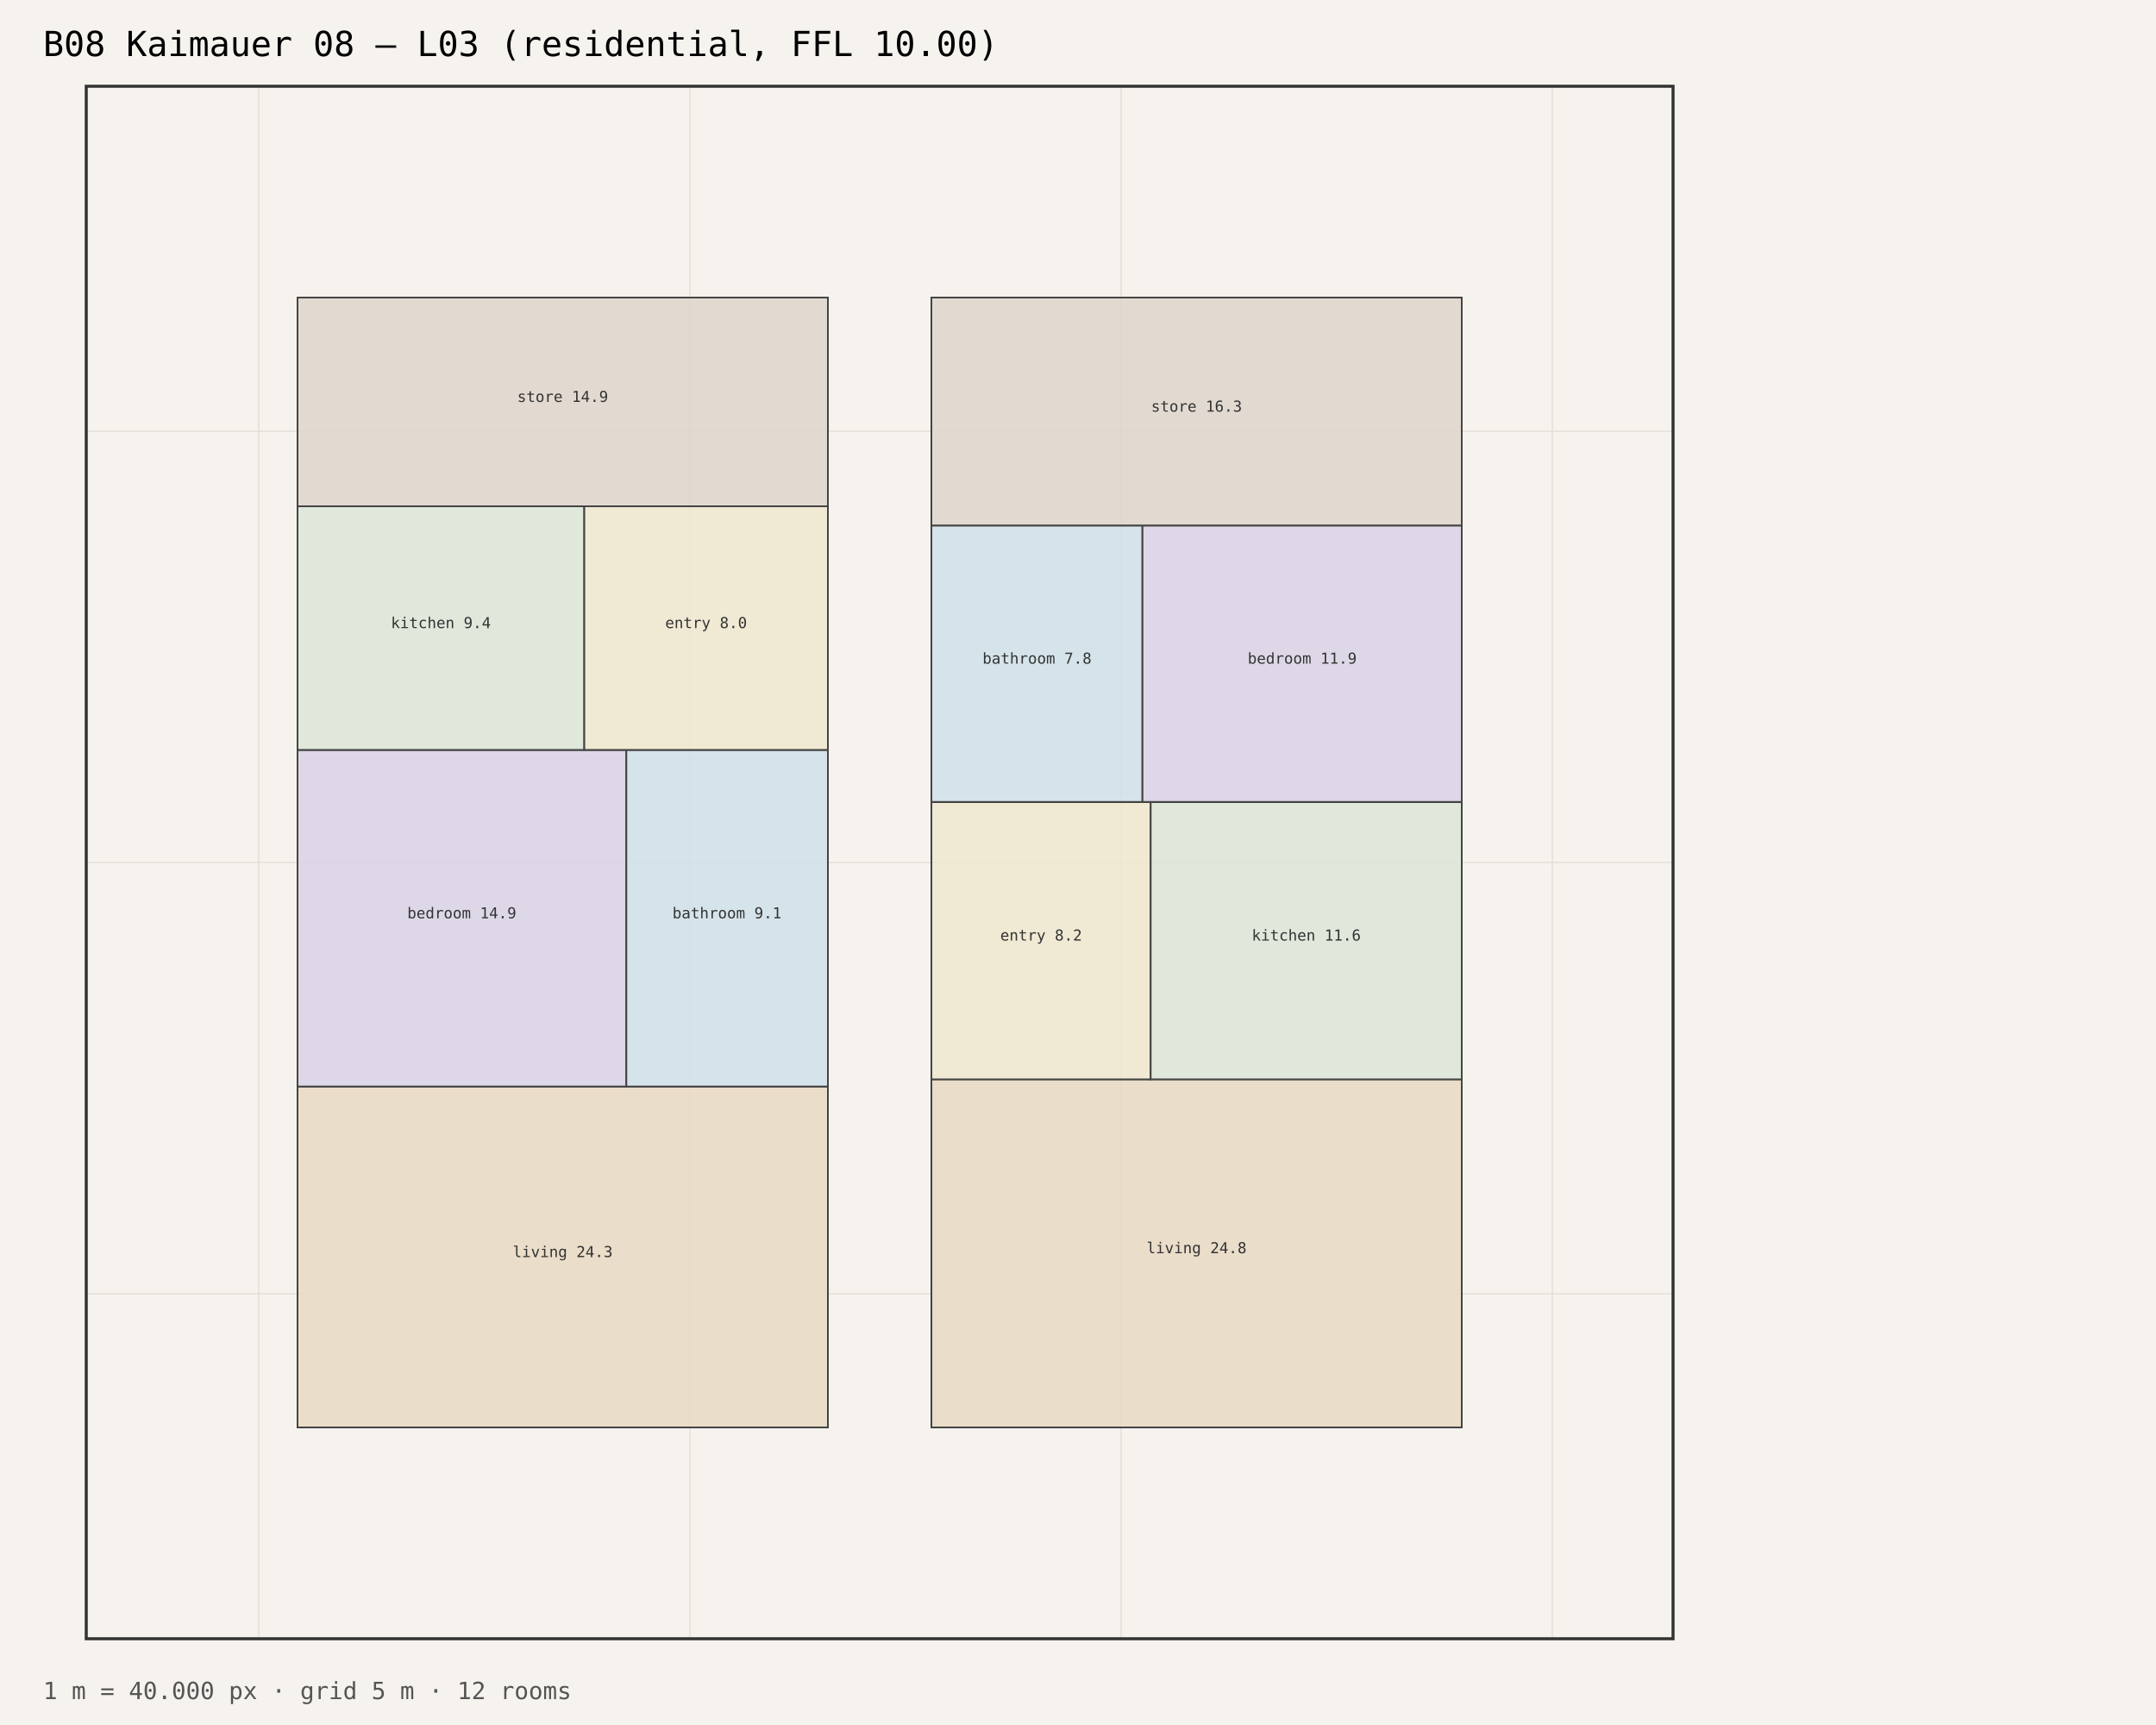
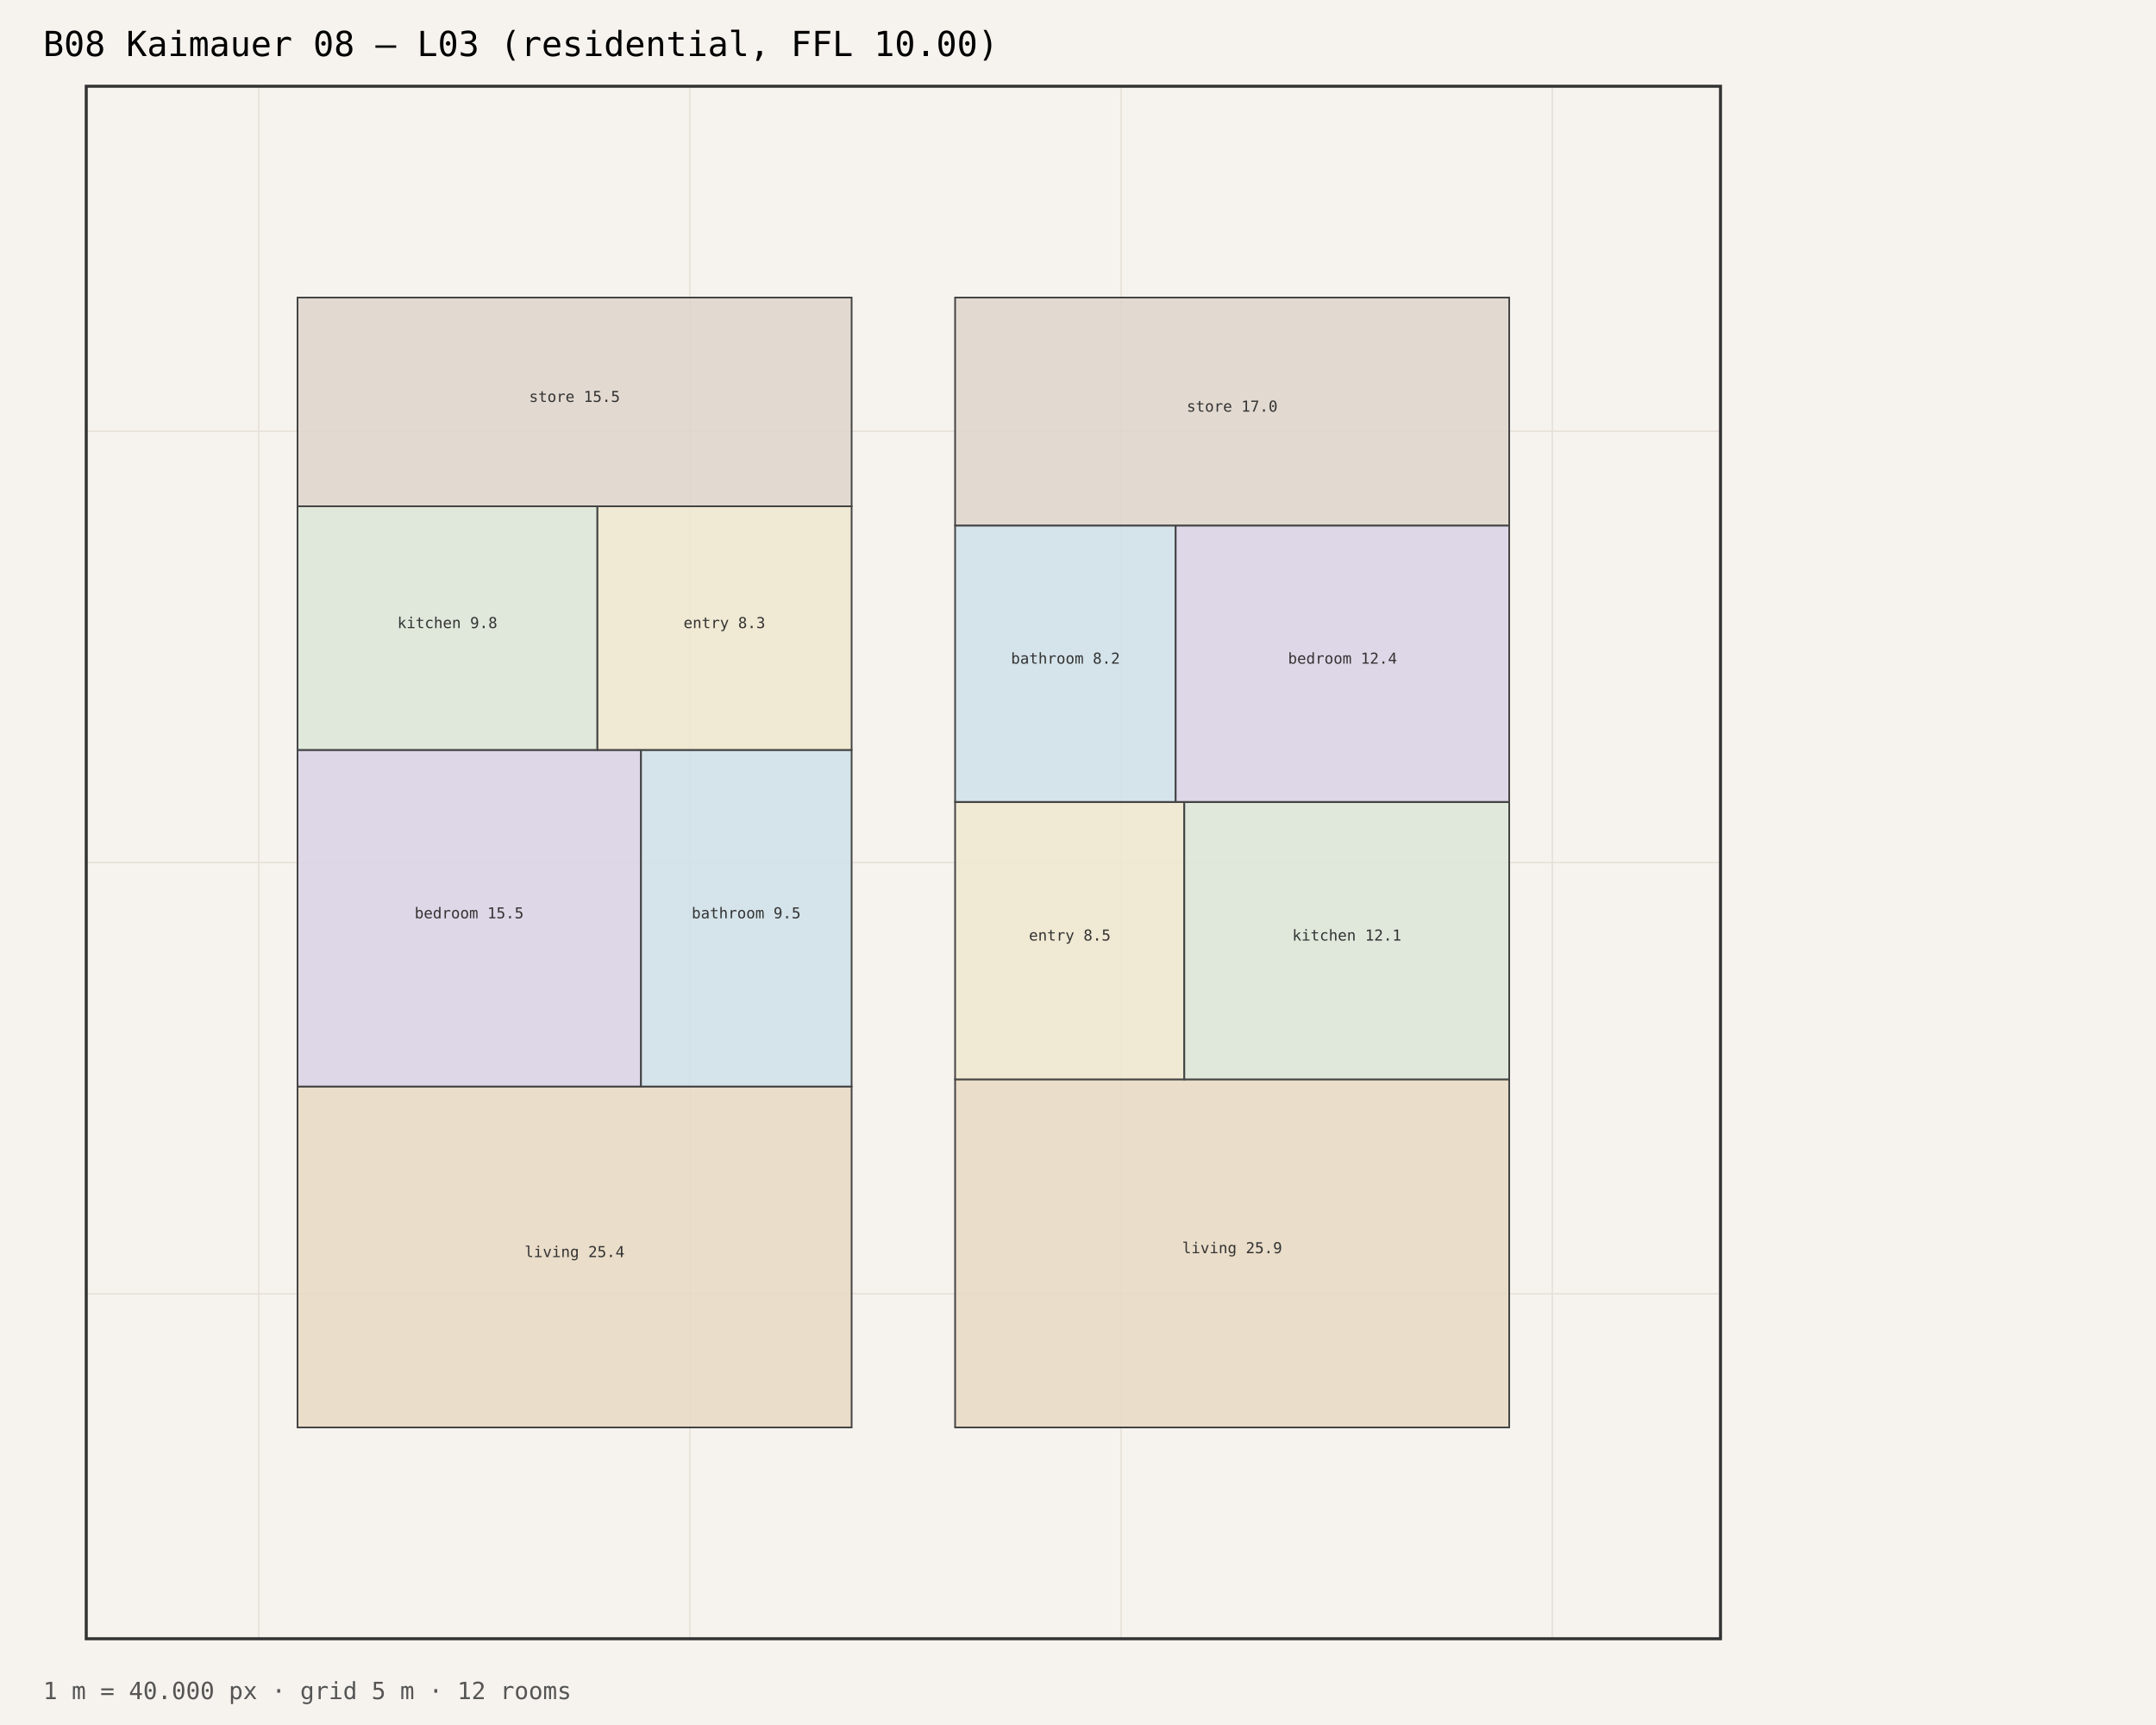
<svg xmlns="http://www.w3.org/2000/svg" width="1000" height="800" viewBox="0 0 1000 800">
  <rect width="1000" height="800" fill="#f6f3ee" />
  <text x="20" y="26" font-family="monospace" font-size="16">B08 Kaimauer 08 — L03 (residential, FFL 10.00)</text>
  <text x="20" y="788" font-family="monospace" font-size="11" fill="#555">1 m = 40.000 px · grid 5 m · 12 rooms</text>
  <line x1="120.0" y1="760.0" x2="120.0" y2="40.0" stroke="#e4ded4" stroke-width="0.6" />
  <line x1="320.0" y1="760.0" x2="320.0" y2="40.0" stroke="#e4ded4" stroke-width="0.6" />
  <line x1="520.0" y1="760.0" x2="520.0" y2="40.0" stroke="#e4ded4" stroke-width="0.6" />
  <line x1="720.0" y1="760.0" x2="720.0" y2="40.0" stroke="#e4ded4" stroke-width="0.6" />
-   <line x1="40.0" y1="600.0" x2="776.0" y2="600.0" stroke="#e4ded4" stroke-width="0.6" />
-   <line x1="40.0" y1="400.0" x2="776.0" y2="400.0" stroke="#e4ded4" stroke-width="0.6" />
-   <line x1="40.0" y1="200.0" x2="776.0" y2="200.0" stroke="#e4ded4" stroke-width="0.6" />
-   <rect x="40.0" y="40.0" width="736.0" height="720.0" fill="none" stroke="#333" stroke-width="1.4" />
-   <rect x="138.0" y="503.9" width="246.0" height="158.1" fill="#e8d9c3" stroke="#444" stroke-width="0.8" fill-opacity="0.85" />
-   <text x="261.0" y="583.0" font-family="monospace" font-size="7" text-anchor="middle" fill="#333">living 24.3</text>
-   <rect x="138.0" y="347.8" width="152.5" height="156.1" fill="#d9d2e6" stroke="#444" stroke-width="0.8" fill-opacity="0.85" />
-   <text x="214.2" y="425.9" font-family="monospace" font-size="7" text-anchor="middle" fill="#333">bedroom 14.9</text>
-   <rect x="290.5" y="347.8" width="93.5" height="156.1" fill="#cfe2ea" stroke="#444" stroke-width="0.8" fill-opacity="0.85" />
-   <text x="337.2" y="425.9" font-family="monospace" font-size="7" text-anchor="middle" fill="#333">bathroom 9.1</text>
-   <rect x="138.0" y="234.8" width="133.0" height="113.0" fill="#dbe6d8" stroke="#444" stroke-width="0.8" fill-opacity="0.85" />
-   <text x="204.5" y="291.3" font-family="monospace" font-size="7" text-anchor="middle" fill="#333">kitchen 9.4</text>
-   <rect x="271.0" y="234.8" width="113.0" height="113.0" fill="#efe7cf" stroke="#444" stroke-width="0.8" fill-opacity="0.85" />
-   <text x="327.5" y="291.3" font-family="monospace" font-size="7" text-anchor="middle" fill="#333">entry 8.0</text>
-   <rect x="138.0" y="138.0" width="246.0" height="96.8" fill="#ded6cc" stroke="#444" stroke-width="0.8" fill-opacity="0.85" />
-   <text x="261.0" y="186.4" font-family="monospace" font-size="7" text-anchor="middle" fill="#333">store 14.9</text>
-   <rect x="432.0" y="500.5" width="246.0" height="161.5" fill="#e8d9c3" stroke="#444" stroke-width="0.8" fill-opacity="0.85" />
-   <text x="555.0" y="581.2" font-family="monospace" font-size="7" text-anchor="middle" fill="#333">living 24.8</text>
-   <rect x="432.0" y="372.0" width="101.7" height="128.6" fill="#efe7cf" stroke="#444" stroke-width="0.8" fill-opacity="0.85" />
-   <text x="482.9" y="436.2" font-family="monospace" font-size="7" text-anchor="middle" fill="#333">entry 8.2</text>
-   <rect x="533.7" y="372.0" width="144.3" height="128.6" fill="#dbe6d8" stroke="#444" stroke-width="0.8" fill-opacity="0.85" />
-   <text x="605.9" y="436.2" font-family="monospace" font-size="7" text-anchor="middle" fill="#333">kitchen 11.6</text>
-   <rect x="432.0" y="243.7" width="97.9" height="128.2" fill="#cfe2ea" stroke="#444" stroke-width="0.8" fill-opacity="0.85" />
-   <text x="481.0" y="307.8" font-family="monospace" font-size="7" text-anchor="middle" fill="#333">bathroom 7.8</text>
-   <rect x="529.9" y="243.7" width="148.1" height="128.2" fill="#d9d2e6" stroke="#444" stroke-width="0.8" fill-opacity="0.85" />
-   <text x="604.0" y="307.8" font-family="monospace" font-size="7" text-anchor="middle" fill="#333">bedroom 11.9</text>
-   <rect x="432.0" y="138.0" width="246.0" height="105.7" fill="#ded6cc" stroke="#444" stroke-width="0.8" fill-opacity="0.85" />
-   <text x="555.0" y="190.9" font-family="monospace" font-size="7" text-anchor="middle" fill="#333">store 16.3</text>
+   <line x1="40.0" y1="600.0" x2="798.0" y2="600.0" stroke="#e4ded4" stroke-width="0.6" />
+   <line x1="40.0" y1="400.0" x2="798.0" y2="400.0" stroke="#e4ded4" stroke-width="0.6" />
+   <line x1="40.0" y1="200.0" x2="798.0" y2="200.0" stroke="#e4ded4" stroke-width="0.6" />
+   <rect x="40.0" y="40.0" width="758.0" height="720.0" fill="none" stroke="#333" stroke-width="1.4" />
+   <rect x="138.0" y="503.9" width="257.0" height="158.1" fill="#e8d9c3" stroke="#444" stroke-width="0.8" fill-opacity="0.85" />
+   <text x="266.5" y="583.0" font-family="monospace" font-size="7" text-anchor="middle" fill="#333">living 25.4</text>
+   <rect x="138.0" y="347.8" width="159.3" height="156.1" fill="#d9d2e6" stroke="#444" stroke-width="0.8" fill-opacity="0.85" />
+   <text x="217.6" y="425.9" font-family="monospace" font-size="7" text-anchor="middle" fill="#333">bedroom 15.5</text>
+   <rect x="297.3" y="347.8" width="97.7" height="156.1" fill="#cfe2ea" stroke="#444" stroke-width="0.8" fill-opacity="0.85" />
+   <text x="346.1" y="425.9" font-family="monospace" font-size="7" text-anchor="middle" fill="#333">bathroom 9.5</text>
+   <rect x="138.0" y="234.8" width="139.1" height="113.0" fill="#dbe6d8" stroke="#444" stroke-width="0.8" fill-opacity="0.85" />
+   <text x="207.5" y="291.3" font-family="monospace" font-size="7" text-anchor="middle" fill="#333">kitchen 9.8</text>
+   <rect x="277.1" y="234.8" width="117.9" height="113.0" fill="#efe7cf" stroke="#444" stroke-width="0.8" fill-opacity="0.85" />
+   <text x="336.0" y="291.3" font-family="monospace" font-size="7" text-anchor="middle" fill="#333">entry 8.3</text>
+   <rect x="138.0" y="138.0" width="257.0" height="96.8" fill="#ded6cc" stroke="#444" stroke-width="0.8" fill-opacity="0.85" />
+   <text x="266.5" y="186.4" font-family="monospace" font-size="7" text-anchor="middle" fill="#333">store 15.5</text>
+   <rect x="443.0" y="500.5" width="257.0" height="161.5" fill="#e8d9c3" stroke="#444" stroke-width="0.8" fill-opacity="0.85" />
+   <text x="571.5" y="581.2" font-family="monospace" font-size="7" text-anchor="middle" fill="#333">living 25.9</text>
+   <rect x="443.0" y="372.0" width="106.3" height="128.6" fill="#efe7cf" stroke="#444" stroke-width="0.8" fill-opacity="0.85" />
+   <text x="496.2" y="436.2" font-family="monospace" font-size="7" text-anchor="middle" fill="#333">entry 8.5</text>
+   <rect x="549.3" y="372.0" width="150.7" height="128.6" fill="#dbe6d8" stroke="#444" stroke-width="0.8" fill-opacity="0.85" />
+   <text x="624.7" y="436.2" font-family="monospace" font-size="7" text-anchor="middle" fill="#333">kitchen 12.1</text>
+   <rect x="443.0" y="243.7" width="102.3" height="128.2" fill="#cfe2ea" stroke="#444" stroke-width="0.8" fill-opacity="0.85" />
+   <text x="494.2" y="307.8" font-family="monospace" font-size="7" text-anchor="middle" fill="#333">bathroom 8.2</text>
+   <rect x="545.3" y="243.7" width="154.7" height="128.2" fill="#d9d2e6" stroke="#444" stroke-width="0.8" fill-opacity="0.85" />
+   <text x="622.7" y="307.8" font-family="monospace" font-size="7" text-anchor="middle" fill="#333">bedroom 12.4</text>
+   <rect x="443.0" y="138.0" width="257.0" height="105.7" fill="#ded6cc" stroke="#444" stroke-width="0.8" fill-opacity="0.85" />
+   <text x="571.5" y="190.9" font-family="monospace" font-size="7" text-anchor="middle" fill="#333">store 17.0</text>
</svg>
